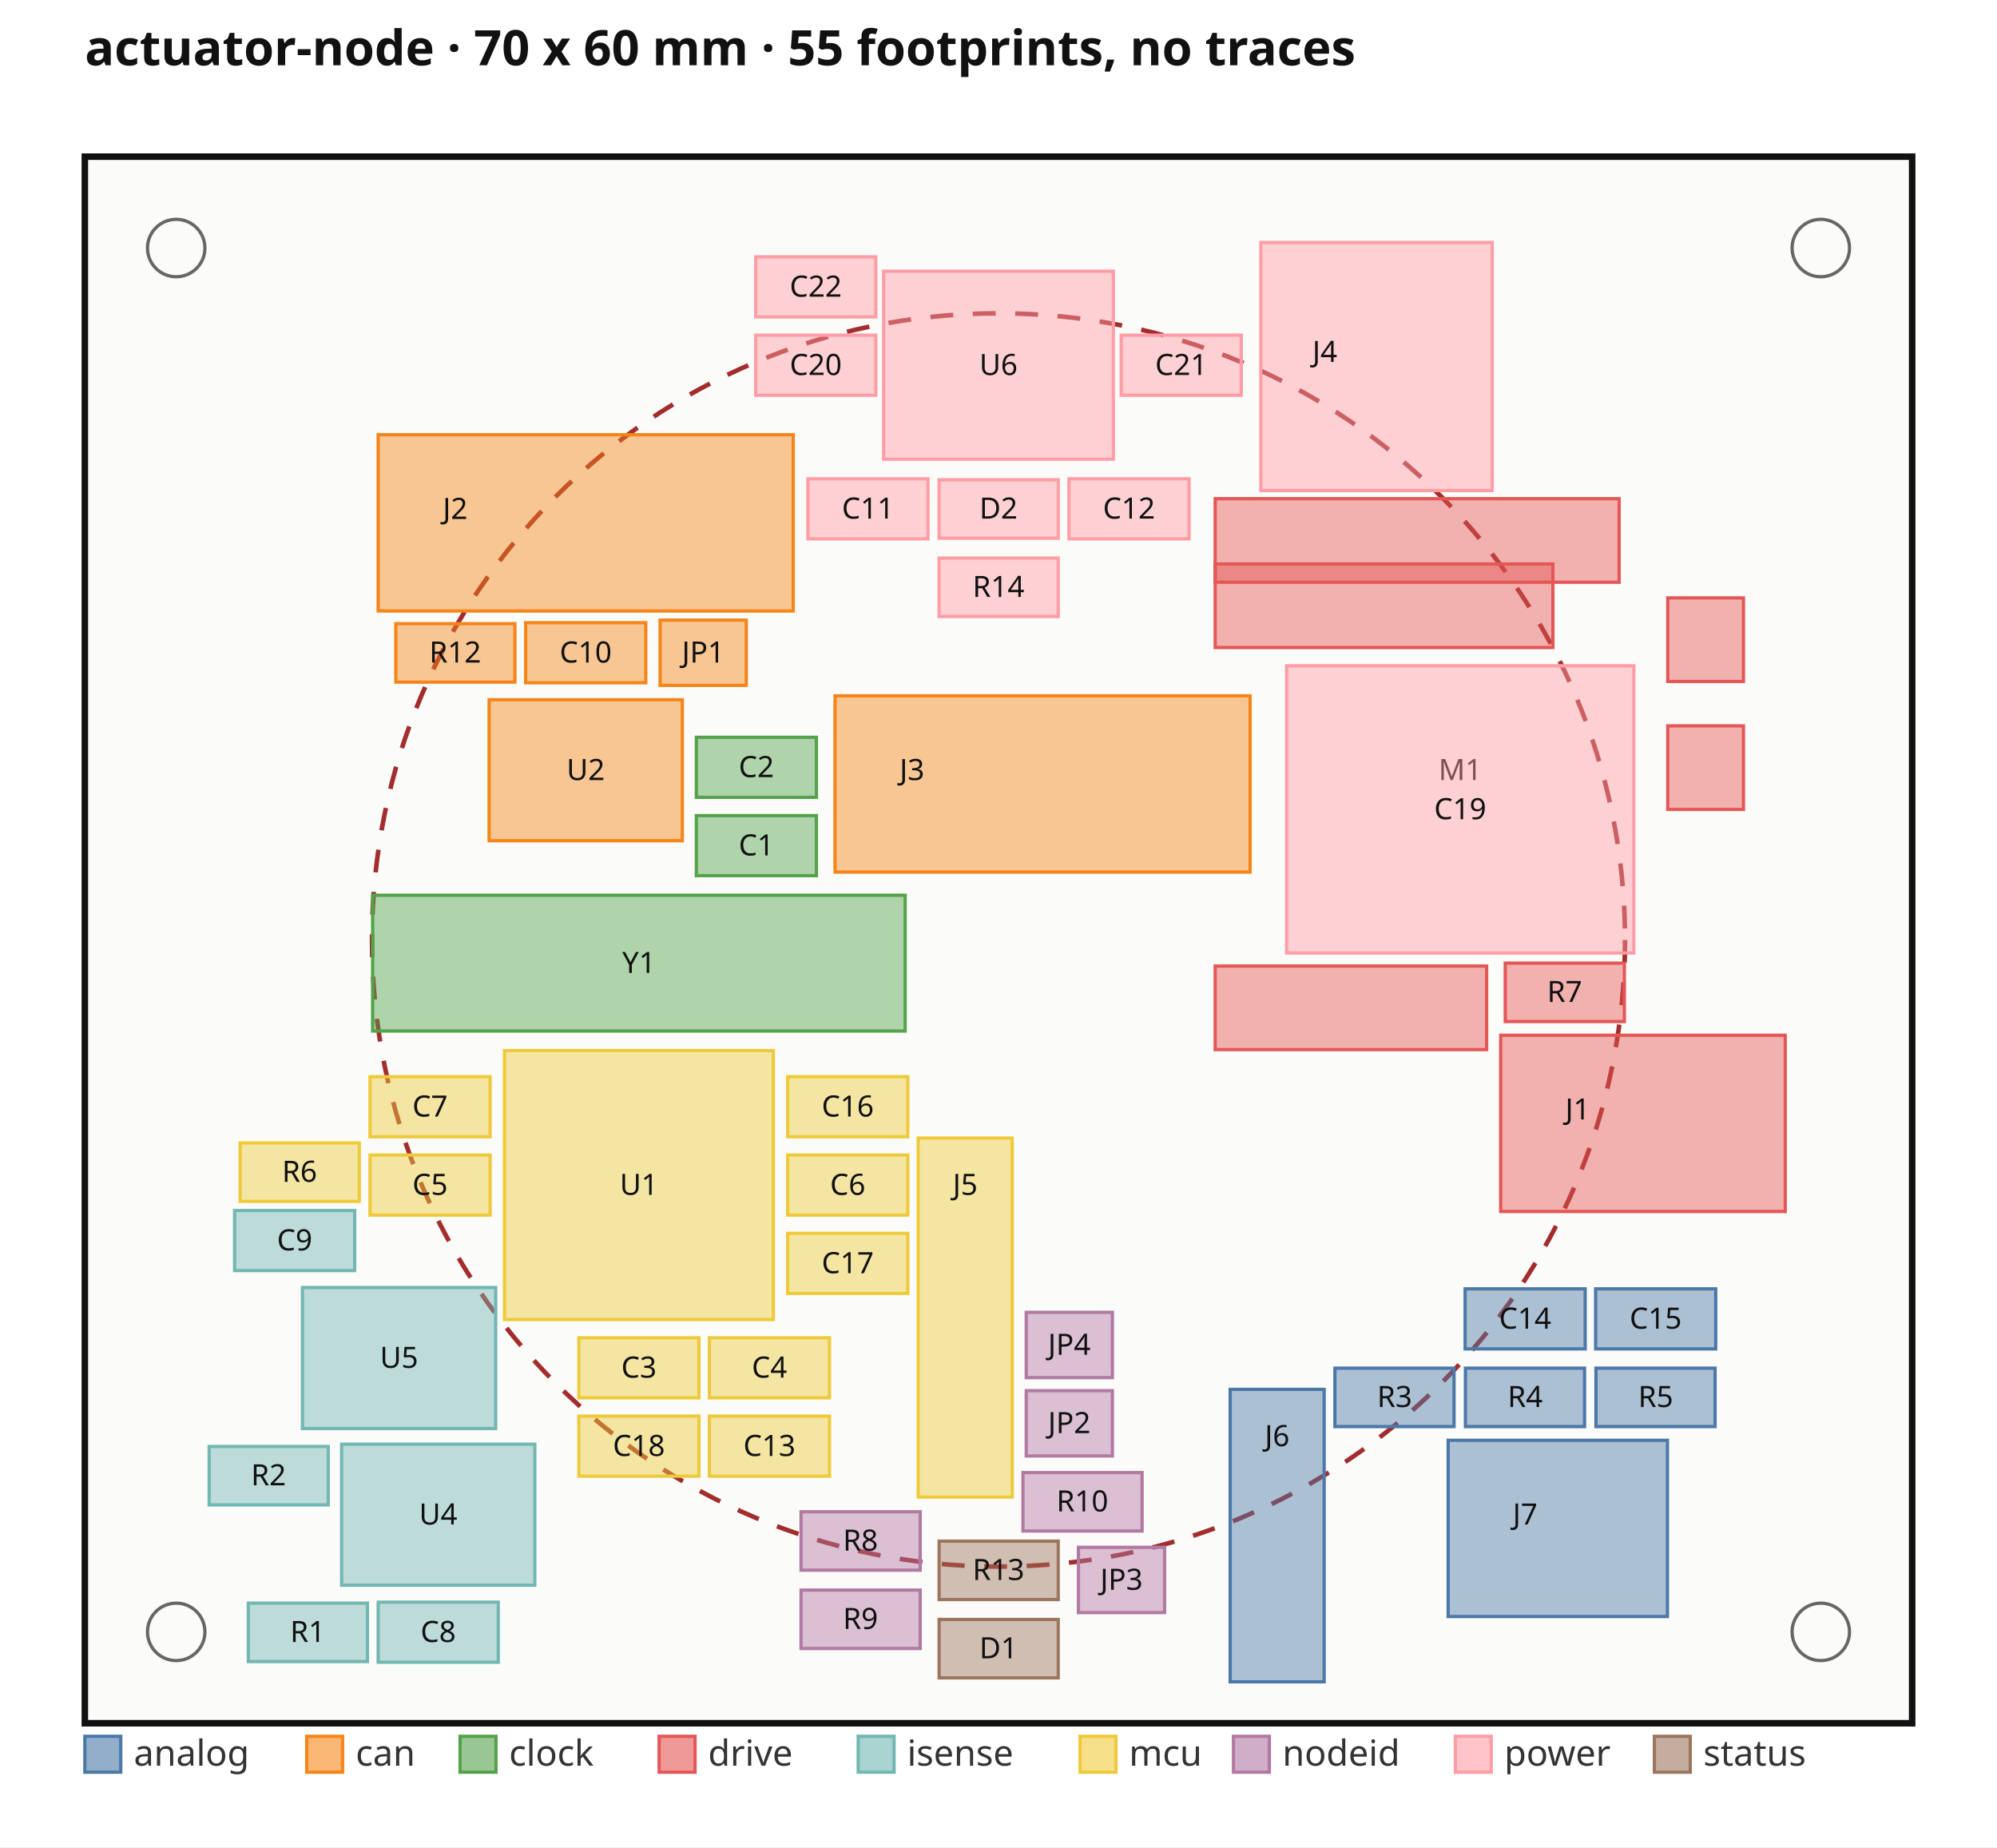
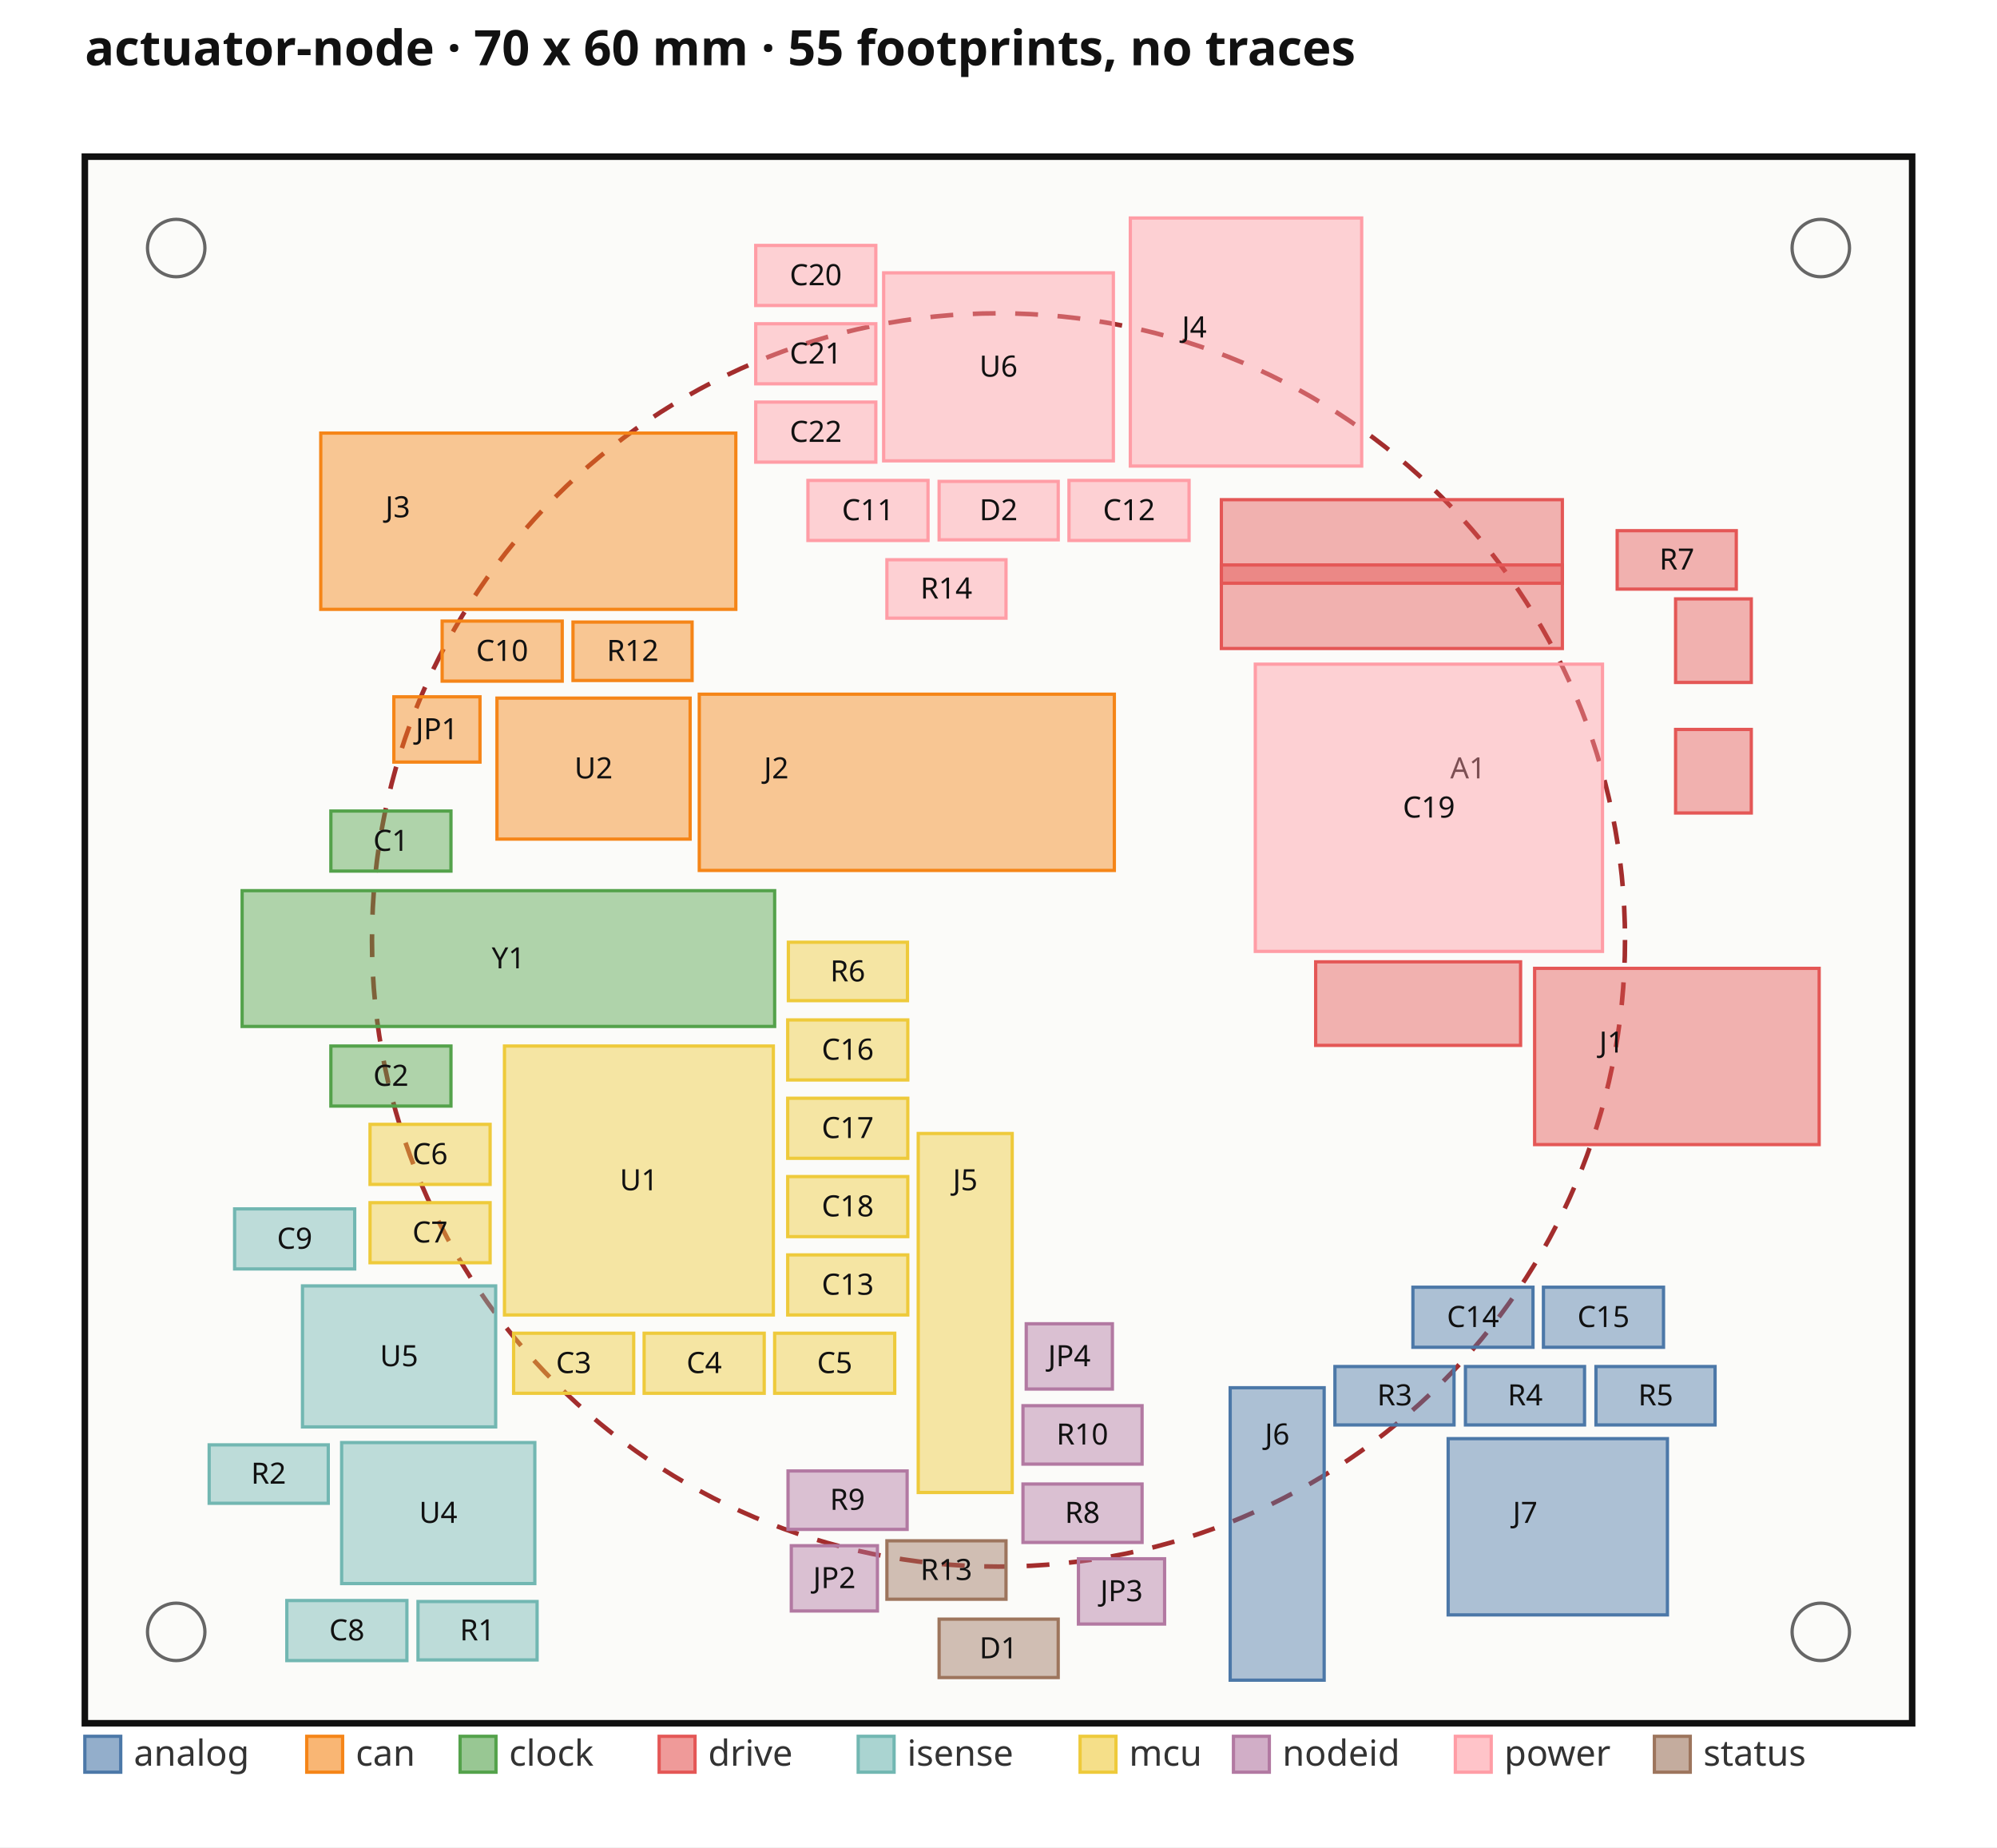
<svg xmlns="http://www.w3.org/2000/svg" width="612" height="566" viewBox="0 0 612 566">
  <rect width="100%" height="100%" fill="#ffffff" />
  <text x="26.0" y="20" font-family="system-ui,sans-serif" font-size="15" font-weight="600" fill="#111">actuator-node · 70 x 60 mm · 55 footprints, no traces</text>
  <g transform="translate(26.0,48.0)">
    <rect x="0" y="0" width="560.0" height="480.0" fill="#FBFBF9" stroke="#111" stroke-width="2" />
    <circle cx="280.0" cy="240.0" r="192.0" fill="none" stroke="#A32D2D" stroke-width="1.4" stroke-dasharray="7 6" />
    <circle cx="28.0" cy="28.0" r="8.8" fill="none" stroke="#666" />
    <circle cx="532.0" cy="28.0" r="8.8" fill="none" stroke="#666" />
    <circle cx="28.0" cy="452.0" r="8.8" fill="none" stroke="#666" />
    <circle cx="532.0" cy="452.0" r="8.8" fill="none" stroke="#666" />
-     <rect x="128.6" y="273.9" width="82.4" height="82.4" fill="#EECA3B" fill-opacity="0.45" stroke="#EECA3B" stroke-width="1" />
-     <text x="169.8" y="318.1" text-anchor="middle" font-family="system-ui,sans-serif" font-size="9" fill="#111">U1</text>
-     <rect x="123.9" y="166.4" width="59.2" height="43.2" fill="#F58518" fill-opacity="0.45" stroke="#F58518" stroke-width="1" />
-     <text x="153.5" y="191.0" text-anchor="middle" font-family="system-ui,sans-serif" font-size="9" fill="#111">U2</text>
-     <rect x="78.7" y="394.5" width="59.2" height="43.2" fill="#72B7B2" fill-opacity="0.45" stroke="#72B7B2" stroke-width="1" />
-     <text x="108.3" y="419.1" text-anchor="middle" font-family="system-ui,sans-serif" font-size="9" fill="#111">U4</text>
-     <rect x="66.7" y="346.5" width="59.2" height="43.2" fill="#72B7B2" fill-opacity="0.45" stroke="#72B7B2" stroke-width="1" />
-     <text x="96.3" y="371.1" text-anchor="middle" font-family="system-ui,sans-serif" font-size="9" fill="#111">U5</text>
-     <rect x="244.8" y="35.1" width="70.4" height="57.6" fill="#FF9DA6" fill-opacity="0.45" stroke="#FF9DA6" stroke-width="1" />
-     <text x="280.0" y="66.9" text-anchor="middle" font-family="system-ui,sans-serif" font-size="9" fill="#111">U6</text>
-     <rect x="346.4" y="104.8" width="123.8" height="25.6" fill="#E45756" fill-opacity="0.45" stroke="#E45756" stroke-width="1" />
-     <rect x="346.4" y="124.8" width="103.5" height="25.6" fill="#E45756" fill-opacity="0.45" stroke="#E45756" stroke-width="1" />
-     <rect x="485.1" y="135.2" width="23.2" height="25.6" fill="#E45756" fill-opacity="0.45" stroke="#E45756" stroke-width="1" />
-     <rect x="485.1" y="174.4" width="23.2" height="25.6" fill="#E45756" fill-opacity="0.45" stroke="#E45756" stroke-width="1" />
-     <rect x="346.4" y="248.0" width="83.2" height="25.6" fill="#E45756" fill-opacity="0.45" stroke="#E45756" stroke-width="1" />
-     <text x="421.5" y="191.0" text-anchor="middle" font-family="system-ui,sans-serif" font-size="9" fill="#111">M1</text>
-     <rect x="88.2" y="226.3" width="163.2" height="41.6" fill="#54A24B" fill-opacity="0.45" stroke="#54A24B" stroke-width="1" />
-     <text x="169.8" y="250.1" text-anchor="middle" font-family="system-ui,sans-serif" font-size="9" fill="#111">Y1</text>
-     <rect x="187.4" y="201.9" width="36.8" height="18.4" fill="#54A24B" fill-opacity="0.45" stroke="#54A24B" stroke-width="1" />
-     <text x="205.8" y="214.1" text-anchor="middle" font-family="system-ui,sans-serif" font-size="9" fill="#111">C1</text>
-     <rect x="187.4" y="177.9" width="36.8" height="18.4" fill="#54A24B" fill-opacity="0.45" stroke="#54A24B" stroke-width="1" />
-     <text x="205.8" y="190.1" text-anchor="middle" font-family="system-ui,sans-serif" font-size="9" fill="#111">C2</text>
-     <rect x="50.1" y="443.2" width="36.5" height="17.9" fill="#72B7B2" fill-opacity="0.45" stroke="#72B7B2" stroke-width="1" />
-     <text x="68.3" y="455.1" text-anchor="middle" font-family="system-ui,sans-serif" font-size="9" fill="#111">R1</text>
-     <rect x="38.1" y="395.2" width="36.5" height="17.9" fill="#72B7B2" fill-opacity="0.45" stroke="#72B7B2" stroke-width="1" />
-     <text x="56.3" y="407.1" text-anchor="middle" font-family="system-ui,sans-serif" font-size="9" fill="#111">R2</text>
-     <rect x="383.1" y="371.2" width="36.5" height="17.9" fill="#4C78A8" fill-opacity="0.45" stroke="#4C78A8" stroke-width="1" />
-     <text x="401.4" y="383.1" text-anchor="middle" font-family="system-ui,sans-serif" font-size="9" fill="#111">R3</text>
-     <rect x="423.1" y="371.2" width="36.5" height="17.9" fill="#4C78A8" fill-opacity="0.45" stroke="#4C78A8" stroke-width="1" />
-     <text x="441.4" y="383.1" text-anchor="middle" font-family="system-ui,sans-serif" font-size="9" fill="#111">R4</text>
-     <rect x="463.1" y="371.2" width="36.5" height="17.9" fill="#4C78A8" fill-opacity="0.45" stroke="#4C78A8" stroke-width="1" />
-     <text x="481.4" y="383.1" text-anchor="middle" font-family="system-ui,sans-serif" font-size="9" fill="#111">R5</text>
-     <rect x="47.6" y="302.2" width="36.5" height="17.9" fill="#EECA3B" fill-opacity="0.45" stroke="#EECA3B" stroke-width="1" />
-     <text x="65.8" y="314.1" text-anchor="middle" font-family="system-ui,sans-serif" font-size="9" fill="#111">R6</text>
-     <rect x="435.3" y="247.1" width="36.5" height="17.9" fill="#E45756" fill-opacity="0.45" stroke="#E45756" stroke-width="1" />
-     <text x="453.5" y="259.0" text-anchor="middle" font-family="system-ui,sans-serif" font-size="9" fill="#111">R7</text>
-     <rect x="219.5" y="415.2" width="36.5" height="17.9" fill="#B279A2" fill-opacity="0.45" stroke="#B279A2" stroke-width="1" />
-     <text x="237.7" y="427.1" text-anchor="middle" font-family="system-ui,sans-serif" font-size="9" fill="#111">R8</text>
-     <rect x="219.5" y="439.2" width="36.5" height="17.9" fill="#B279A2" fill-opacity="0.45" stroke="#B279A2" stroke-width="1" />
-     <text x="237.7" y="451.1" text-anchor="middle" font-family="system-ui,sans-serif" font-size="9" fill="#111">R9</text>
-     <rect x="287.5" y="403.2" width="36.5" height="17.9" fill="#B279A2" fill-opacity="0.45" stroke="#B279A2" stroke-width="1" />
-     <text x="305.7" y="415.1" text-anchor="middle" font-family="system-ui,sans-serif" font-size="9" fill="#111">R10</text>
-     <rect x="95.3" y="143.1" width="36.5" height="17.9" fill="#F58518" fill-opacity="0.45" stroke="#F58518" stroke-width="1" />
-     <text x="113.5" y="155.0" text-anchor="middle" font-family="system-ui,sans-serif" font-size="9" fill="#111">R12</text>
-     <rect x="261.8" y="424.2" width="36.5" height="17.9" fill="#9D755D" fill-opacity="0.45" stroke="#9D755D" stroke-width="1" />
-     <text x="280.0" y="436.1" text-anchor="middle" font-family="system-ui,sans-serif" font-size="9" fill="#111">R13</text>
-     <rect x="261.8" y="448.2" width="36.5" height="17.9" fill="#9D755D" fill-opacity="0.45" stroke="#9D755D" stroke-width="1" />
+     <rect x="128.6" y="272.5" width="82.4" height="82.4" fill="#EECA3B" fill-opacity="0.45" stroke="#EECA3B" stroke-width="1" />
+     <text x="169.8" y="316.7" text-anchor="middle" font-family="system-ui,sans-serif" font-size="9" fill="#111">U1</text>
+     <rect x="126.3" y="165.9" width="59.2" height="43.2" fill="#F58518" fill-opacity="0.45" stroke="#F58518" stroke-width="1" />
+     <text x="155.9" y="190.5" text-anchor="middle" font-family="system-ui,sans-serif" font-size="9" fill="#111">U2</text>
+     <rect x="78.7" y="394.0" width="59.2" height="43.2" fill="#72B7B2" fill-opacity="0.45" stroke="#72B7B2" stroke-width="1" />
+     <text x="108.3" y="418.6" text-anchor="middle" font-family="system-ui,sans-serif" font-size="9" fill="#111">U4</text>
+     <rect x="66.7" y="346.0" width="59.2" height="43.2" fill="#72B7B2" fill-opacity="0.45" stroke="#72B7B2" stroke-width="1" />
+     <text x="96.3" y="370.6" text-anchor="middle" font-family="system-ui,sans-serif" font-size="9" fill="#111">U5</text>
+     <rect x="244.8" y="35.6" width="70.4" height="57.6" fill="#FF9DA6" fill-opacity="0.45" stroke="#FF9DA6" stroke-width="1" />
+     <text x="280.0" y="67.4" text-anchor="middle" font-family="system-ui,sans-serif" font-size="9" fill="#111">U6</text>
+     <rect x="348.3" y="105.1" width="104.5" height="25.6" fill="#E45756" fill-opacity="0.45" stroke="#E45756" stroke-width="1" />
+     <rect x="348.3" y="125.1" width="104.5" height="25.6" fill="#E45756" fill-opacity="0.45" stroke="#E45756" stroke-width="1" />
+     <rect x="487.5" y="135.5" width="23.2" height="25.6" fill="#E45756" fill-opacity="0.45" stroke="#E45756" stroke-width="1" />
+     <rect x="487.5" y="175.5" width="23.2" height="25.6" fill="#E45756" fill-opacity="0.45" stroke="#E45756" stroke-width="1" />
+     <rect x="377.2" y="246.7" width="62.8" height="25.6" fill="#E45756" fill-opacity="0.45" stroke="#E45756" stroke-width="1" />
+     <text x="423.9" y="190.5" text-anchor="middle" font-family="system-ui,sans-serif" font-size="9" fill="#111">A1</text>
+     <rect x="48.2" y="224.9" width="163.2" height="41.6" fill="#54A24B" fill-opacity="0.45" stroke="#54A24B" stroke-width="1" />
+     <text x="129.8" y="248.7" text-anchor="middle" font-family="system-ui,sans-serif" font-size="9" fill="#111">Y1</text>
+     <rect x="75.4" y="200.5" width="36.8" height="18.4" fill="#54A24B" fill-opacity="0.45" stroke="#54A24B" stroke-width="1" />
+     <text x="93.8" y="212.7" text-anchor="middle" font-family="system-ui,sans-serif" font-size="9" fill="#111">C1</text>
+     <rect x="75.4" y="272.5" width="36.8" height="18.4" fill="#54A24B" fill-opacity="0.45" stroke="#54A24B" stroke-width="1" />
+     <text x="93.8" y="284.7" text-anchor="middle" font-family="system-ui,sans-serif" font-size="9" fill="#111">C2</text>
+     <rect x="102.1" y="442.7" width="36.5" height="17.9" fill="#72B7B2" fill-opacity="0.45" stroke="#72B7B2" stroke-width="1" />
+     <text x="120.3" y="454.6" text-anchor="middle" font-family="system-ui,sans-serif" font-size="9" fill="#111">R1</text>
+     <rect x="38.1" y="394.7" width="36.5" height="17.9" fill="#72B7B2" fill-opacity="0.45" stroke="#72B7B2" stroke-width="1" />
+     <text x="56.3" y="406.6" text-anchor="middle" font-family="system-ui,sans-serif" font-size="9" fill="#111">R2</text>
+     <rect x="383.1" y="370.7" width="36.5" height="17.9" fill="#4C78A8" fill-opacity="0.45" stroke="#4C78A8" stroke-width="1" />
+     <text x="401.4" y="382.6" text-anchor="middle" font-family="system-ui,sans-serif" font-size="9" fill="#111">R3</text>
+     <rect x="423.1" y="370.7" width="36.5" height="17.9" fill="#4C78A8" fill-opacity="0.45" stroke="#4C78A8" stroke-width="1" />
+     <text x="441.4" y="382.6" text-anchor="middle" font-family="system-ui,sans-serif" font-size="9" fill="#111">R4</text>
+     <rect x="463.1" y="370.7" width="36.5" height="17.9" fill="#4C78A8" fill-opacity="0.45" stroke="#4C78A8" stroke-width="1" />
+     <text x="481.4" y="382.6" text-anchor="middle" font-family="system-ui,sans-serif" font-size="9" fill="#111">R5</text>
+     <rect x="215.6" y="240.7" width="36.5" height="17.9" fill="#EECA3B" fill-opacity="0.45" stroke="#EECA3B" stroke-width="1" />
+     <text x="233.8" y="252.7" text-anchor="middle" font-family="system-ui,sans-serif" font-size="9" fill="#111">R6</text>
+     <rect x="469.6" y="114.6" width="36.5" height="17.9" fill="#E45756" fill-opacity="0.45" stroke="#E45756" stroke-width="1" />
+     <text x="487.9" y="126.5" text-anchor="middle" font-family="system-ui,sans-serif" font-size="9" fill="#111">R7</text>
+     <rect x="287.5" y="406.7" width="36.5" height="17.9" fill="#B279A2" fill-opacity="0.45" stroke="#B279A2" stroke-width="1" />
+     <text x="305.7" y="418.6" text-anchor="middle" font-family="system-ui,sans-serif" font-size="9" fill="#111">R8</text>
+     <rect x="215.5" y="402.7" width="36.5" height="17.9" fill="#B279A2" fill-opacity="0.45" stroke="#B279A2" stroke-width="1" />
+     <text x="233.7" y="414.6" text-anchor="middle" font-family="system-ui,sans-serif" font-size="9" fill="#111">R9</text>
+     <rect x="287.5" y="382.7" width="36.5" height="17.9" fill="#B279A2" fill-opacity="0.45" stroke="#B279A2" stroke-width="1" />
+     <text x="305.7" y="394.6" text-anchor="middle" font-family="system-ui,sans-serif" font-size="9" fill="#111">R10</text>
+     <rect x="149.6" y="142.6" width="36.5" height="17.9" fill="#F58518" fill-opacity="0.45" stroke="#F58518" stroke-width="1" />
+     <text x="167.9" y="154.5" text-anchor="middle" font-family="system-ui,sans-serif" font-size="9" fill="#111">R12</text>
+     <rect x="245.8" y="424.1" width="36.5" height="17.9" fill="#9D755D" fill-opacity="0.45" stroke="#9D755D" stroke-width="1" />
+     <text x="264.0" y="436.1" text-anchor="middle" font-family="system-ui,sans-serif" font-size="9" fill="#111">R13</text>
+     <rect x="261.8" y="448.1" width="36.5" height="17.9" fill="#9D755D" fill-opacity="0.45" stroke="#9D755D" stroke-width="1" />
    <text x="280.0" y="460.1" text-anchor="middle" font-family="system-ui,sans-serif" font-size="9" fill="#111">D1</text>
-     <rect x="261.8" y="99.0" width="36.5" height="17.9" fill="#FF9DA6" fill-opacity="0.45" stroke="#FF9DA6" stroke-width="1" />
-     <text x="280.0" y="110.9" text-anchor="middle" font-family="system-ui,sans-serif" font-size="9" fill="#111">D2</text>
-     <rect x="261.8" y="123.0" width="36.5" height="17.9" fill="#FF9DA6" fill-opacity="0.45" stroke="#FF9DA6" stroke-width="1" />
-     <text x="280.0" y="134.9" text-anchor="middle" font-family="system-ui,sans-serif" font-size="9" fill="#111">R14</text>
-     <rect x="176.3" y="142.0" width="26.4" height="20.0" fill="#F58518" fill-opacity="0.45" stroke="#F58518" stroke-width="1" />
-     <text x="189.5" y="155.0" text-anchor="middle" font-family="system-ui,sans-serif" font-size="9" fill="#111">JP1</text>
-     <rect x="288.5" y="378.1" width="26.4" height="20.0" fill="#B279A2" fill-opacity="0.45" stroke="#B279A2" stroke-width="1" />
-     <text x="301.7" y="391.1" text-anchor="middle" font-family="system-ui,sans-serif" font-size="9" fill="#111">JP2</text>
-     <rect x="304.5" y="426.1" width="26.4" height="20.0" fill="#B279A2" fill-opacity="0.45" stroke="#B279A2" stroke-width="1" />
-     <text x="317.7" y="439.1" text-anchor="middle" font-family="system-ui,sans-serif" font-size="9" fill="#111">JP3</text>
-     <rect x="288.5" y="354.1" width="26.4" height="20.0" fill="#B279A2" fill-opacity="0.45" stroke="#B279A2" stroke-width="1" />
-     <text x="301.7" y="367.1" text-anchor="middle" font-family="system-ui,sans-serif" font-size="9" fill="#111">JP4</text>
-     <rect x="368.3" y="156.0" width="106.4" height="88.0" fill="#FF9DA6" fill-opacity="0.45" stroke="#FF9DA6" stroke-width="1" />
-     <text x="421.5" y="203.0" text-anchor="middle" font-family="system-ui,sans-serif" font-size="9" fill="#111">C19</text>
-     <rect x="205.6" y="54.7" width="36.8" height="18.4" fill="#FF9DA6" fill-opacity="0.45" stroke="#FF9DA6" stroke-width="1" />
-     <text x="224.0" y="66.9" text-anchor="middle" font-family="system-ui,sans-serif" font-size="9" fill="#111">C20</text>
-     <rect x="317.6" y="54.7" width="36.8" height="18.4" fill="#FF9DA6" fill-opacity="0.45" stroke="#FF9DA6" stroke-width="1" />
-     <text x="336.0" y="66.9" text-anchor="middle" font-family="system-ui,sans-serif" font-size="9" fill="#111">C21</text>
-     <rect x="205.6" y="30.7" width="36.8" height="18.4" fill="#FF9DA6" fill-opacity="0.45" stroke="#FF9DA6" stroke-width="1" />
-     <text x="224.0" y="42.9" text-anchor="middle" font-family="system-ui,sans-serif" font-size="9" fill="#111">C22</text>
-     <rect x="215.4" y="329.9" width="36.8" height="18.4" fill="#EECA3B" fill-opacity="0.45" stroke="#EECA3B" stroke-width="1" />
-     <text x="233.8" y="342.1" text-anchor="middle" font-family="system-ui,sans-serif" font-size="9" fill="#111">C17</text>
-     <rect x="151.4" y="385.9" width="36.8" height="18.4" fill="#EECA3B" fill-opacity="0.45" stroke="#EECA3B" stroke-width="1" />
-     <text x="169.8" y="398.1" text-anchor="middle" font-family="system-ui,sans-serif" font-size="9" fill="#111">C18</text>
-     <rect x="151.4" y="361.9" width="36.8" height="18.4" fill="#EECA3B" fill-opacity="0.45" stroke="#EECA3B" stroke-width="1" />
-     <text x="169.8" y="374.1" text-anchor="middle" font-family="system-ui,sans-serif" font-size="9" fill="#111">C3</text>
-     <rect x="191.4" y="361.9" width="36.8" height="18.4" fill="#EECA3B" fill-opacity="0.45" stroke="#EECA3B" stroke-width="1" />
-     <text x="209.8" y="374.1" text-anchor="middle" font-family="system-ui,sans-serif" font-size="9" fill="#111">C4</text>
-     <rect x="87.4" y="305.9" width="36.8" height="18.4" fill="#EECA3B" fill-opacity="0.45" stroke="#EECA3B" stroke-width="1" />
-     <text x="105.8" y="318.1" text-anchor="middle" font-family="system-ui,sans-serif" font-size="9" fill="#111">C5</text>
-     <rect x="215.4" y="305.9" width="36.8" height="18.4" fill="#EECA3B" fill-opacity="0.45" stroke="#EECA3B" stroke-width="1" />
-     <text x="233.8" y="318.1" text-anchor="middle" font-family="system-ui,sans-serif" font-size="9" fill="#111">C6</text>
-     <rect x="87.4" y="281.9" width="36.8" height="18.4" fill="#EECA3B" fill-opacity="0.45" stroke="#EECA3B" stroke-width="1" />
-     <text x="105.8" y="294.1" text-anchor="middle" font-family="system-ui,sans-serif" font-size="9" fill="#111">C7</text>
-     <rect x="89.9" y="442.9" width="36.8" height="18.4" fill="#72B7B2" fill-opacity="0.45" stroke="#72B7B2" stroke-width="1" />
-     <text x="108.3" y="455.1" text-anchor="middle" font-family="system-ui,sans-serif" font-size="9" fill="#111">C8</text>
-     <rect x="45.9" y="322.9" width="36.8" height="18.4" fill="#72B7B2" fill-opacity="0.45" stroke="#72B7B2" stroke-width="1" />
-     <text x="64.3" y="335.1" text-anchor="middle" font-family="system-ui,sans-serif" font-size="9" fill="#111">C9</text>
-     <rect x="135.1" y="142.8" width="36.8" height="18.4" fill="#F58518" fill-opacity="0.45" stroke="#F58518" stroke-width="1" />
-     <text x="153.5" y="155.0" text-anchor="middle" font-family="system-ui,sans-serif" font-size="9" fill="#111">C10</text>
-     <rect x="221.6" y="98.7" width="36.8" height="18.4" fill="#FF9DA6" fill-opacity="0.45" stroke="#FF9DA6" stroke-width="1" />
-     <text x="240.0" y="110.9" text-anchor="middle" font-family="system-ui,sans-serif" font-size="9" fill="#111">C11</text>
-     <rect x="301.6" y="98.7" width="36.8" height="18.4" fill="#FF9DA6" fill-opacity="0.45" stroke="#FF9DA6" stroke-width="1" />
-     <text x="320.0" y="110.9" text-anchor="middle" font-family="system-ui,sans-serif" font-size="9" fill="#111">C12</text>
-     <rect x="191.4" y="385.9" width="36.8" height="18.4" fill="#EECA3B" fill-opacity="0.45" stroke="#EECA3B" stroke-width="1" />
-     <text x="209.8" y="398.1" text-anchor="middle" font-family="system-ui,sans-serif" font-size="9" fill="#111">C13</text>
-     <rect x="423.0" y="346.9" width="36.8" height="18.4" fill="#4C78A8" fill-opacity="0.45" stroke="#4C78A8" stroke-width="1" />
-     <text x="441.4" y="359.1" text-anchor="middle" font-family="system-ui,sans-serif" font-size="9" fill="#111">C14</text>
-     <rect x="463.0" y="346.9" width="36.8" height="18.4" fill="#4C78A8" fill-opacity="0.45" stroke="#4C78A8" stroke-width="1" />
-     <text x="481.4" y="359.1" text-anchor="middle" font-family="system-ui,sans-serif" font-size="9" fill="#111">C15</text>
-     <rect x="215.4" y="281.9" width="36.8" height="18.4" fill="#EECA3B" fill-opacity="0.45" stroke="#EECA3B" stroke-width="1" />
-     <text x="233.8" y="294.1" text-anchor="middle" font-family="system-ui,sans-serif" font-size="9" fill="#111">C16</text>
-     <rect x="433.9" y="269.2" width="87.2" height="54.0" fill="#E45756" fill-opacity="0.45" stroke="#E45756" stroke-width="1" />
-     <text x="457.5" y="295.0" text-anchor="middle" font-family="system-ui,sans-serif" font-size="9" fill="#111">J1</text>
-     <rect x="89.9" y="85.2" width="127.2" height="54.0" fill="#F58518" fill-opacity="0.45" stroke="#F58518" stroke-width="1" />
-     <text x="113.5" y="111.0" text-anchor="middle" font-family="system-ui,sans-serif" font-size="9" fill="#111">J2</text>
-     <rect x="229.9" y="165.2" width="127.2" height="54.0" fill="#F58518" fill-opacity="0.45" stroke="#F58518" stroke-width="1" />
-     <text x="253.5" y="191.0" text-anchor="middle" font-family="system-ui,sans-serif" font-size="9" fill="#111">J3</text>
-     <rect x="360.4" y="26.3" width="70.9" height="76.0" fill="#FF9DA6" fill-opacity="0.45" stroke="#FF9DA6" stroke-width="1" />
-     <text x="380.0" y="62.9" text-anchor="middle" font-family="system-ui,sans-serif" font-size="9" fill="#111">J4</text>
-     <rect x="255.4" y="300.7" width="28.8" height="110.0" fill="#EECA3B" fill-opacity="0.45" stroke="#EECA3B" stroke-width="1" />
-     <text x="269.8" y="318.1" text-anchor="middle" font-family="system-ui,sans-serif" font-size="9" fill="#111">J5</text>
-     <rect x="351.0" y="377.7" width="28.8" height="89.6" fill="#4C78A8" fill-opacity="0.45" stroke="#4C78A8" stroke-width="1" />
-     <text x="365.4" y="395.1" text-anchor="middle" font-family="system-ui,sans-serif" font-size="9" fill="#111">J6</text>
-     <rect x="417.8" y="393.3" width="67.2" height="54.0" fill="#4C78A8" fill-opacity="0.45" stroke="#4C78A8" stroke-width="1" />
-     <text x="441.4" y="419.1" text-anchor="middle" font-family="system-ui,sans-serif" font-size="9" fill="#111">J7</text>
+     <rect x="261.8" y="99.5" width="36.5" height="17.9" fill="#FF9DA6" fill-opacity="0.45" stroke="#FF9DA6" stroke-width="1" />
+     <text x="280.0" y="111.4" text-anchor="middle" font-family="system-ui,sans-serif" font-size="9" fill="#111">D2</text>
+     <rect x="245.8" y="123.5" width="36.5" height="17.9" fill="#FF9DA6" fill-opacity="0.45" stroke="#FF9DA6" stroke-width="1" />
+     <text x="264.0" y="135.4" text-anchor="middle" font-family="system-ui,sans-serif" font-size="9" fill="#111">R14</text>
+     <rect x="94.7" y="165.5" width="26.4" height="20.0" fill="#F58518" fill-opacity="0.45" stroke="#F58518" stroke-width="1" />
+     <text x="107.9" y="178.5" text-anchor="middle" font-family="system-ui,sans-serif" font-size="9" fill="#111">JP1</text>
+     <rect x="216.5" y="425.6" width="26.4" height="20.0" fill="#B279A2" fill-opacity="0.45" stroke="#B279A2" stroke-width="1" />
+     <text x="229.7" y="438.6" text-anchor="middle" font-family="system-ui,sans-serif" font-size="9" fill="#111">JP2</text>
+     <rect x="304.5" y="429.6" width="26.4" height="20.0" fill="#B279A2" fill-opacity="0.45" stroke="#B279A2" stroke-width="1" />
+     <text x="317.7" y="442.6" text-anchor="middle" font-family="system-ui,sans-serif" font-size="9" fill="#111">JP3</text>
+     <rect x="288.5" y="357.6" width="26.4" height="20.0" fill="#B279A2" fill-opacity="0.45" stroke="#B279A2" stroke-width="1" />
+     <text x="301.7" y="370.6" text-anchor="middle" font-family="system-ui,sans-serif" font-size="9" fill="#111">JP4</text>
+     <rect x="358.7" y="155.5" width="106.4" height="88.0" fill="#FF9DA6" fill-opacity="0.45" stroke="#FF9DA6" stroke-width="1" />
+     <text x="411.9" y="202.5" text-anchor="middle" font-family="system-ui,sans-serif" font-size="9" fill="#111">C19</text>
+     <rect x="205.6" y="27.2" width="36.8" height="18.4" fill="#FF9DA6" fill-opacity="0.45" stroke="#FF9DA6" stroke-width="1" />
+     <text x="224.0" y="39.4" text-anchor="middle" font-family="system-ui,sans-serif" font-size="9" fill="#111">C20</text>
+     <rect x="205.6" y="51.2" width="36.8" height="18.4" fill="#FF9DA6" fill-opacity="0.45" stroke="#FF9DA6" stroke-width="1" />
+     <text x="224.0" y="63.4" text-anchor="middle" font-family="system-ui,sans-serif" font-size="9" fill="#111">C21</text>
+     <rect x="205.6" y="75.2" width="36.8" height="18.4" fill="#FF9DA6" fill-opacity="0.45" stroke="#FF9DA6" stroke-width="1" />
+     <text x="224.0" y="87.4" text-anchor="middle" font-family="system-ui,sans-serif" font-size="9" fill="#111">C22</text>
+     <rect x="215.4" y="288.5" width="36.8" height="18.4" fill="#EECA3B" fill-opacity="0.45" stroke="#EECA3B" stroke-width="1" />
+     <text x="233.8" y="300.7" text-anchor="middle" font-family="system-ui,sans-serif" font-size="9" fill="#111">C17</text>
+     <rect x="215.4" y="312.5" width="36.8" height="18.4" fill="#EECA3B" fill-opacity="0.45" stroke="#EECA3B" stroke-width="1" />
+     <text x="233.8" y="324.7" text-anchor="middle" font-family="system-ui,sans-serif" font-size="9" fill="#111">C18</text>
+     <rect x="131.4" y="360.5" width="36.8" height="18.4" fill="#EECA3B" fill-opacity="0.45" stroke="#EECA3B" stroke-width="1" />
+     <text x="149.8" y="372.7" text-anchor="middle" font-family="system-ui,sans-serif" font-size="9" fill="#111">C3</text>
+     <rect x="171.4" y="360.5" width="36.8" height="18.4" fill="#EECA3B" fill-opacity="0.45" stroke="#EECA3B" stroke-width="1" />
+     <text x="189.8" y="372.7" text-anchor="middle" font-family="system-ui,sans-serif" font-size="9" fill="#111">C4</text>
+     <rect x="211.4" y="360.5" width="36.8" height="18.4" fill="#EECA3B" fill-opacity="0.45" stroke="#EECA3B" stroke-width="1" />
+     <text x="229.8" y="372.7" text-anchor="middle" font-family="system-ui,sans-serif" font-size="9" fill="#111">C5</text>
+     <rect x="87.4" y="296.5" width="36.8" height="18.4" fill="#EECA3B" fill-opacity="0.45" stroke="#EECA3B" stroke-width="1" />
+     <text x="105.8" y="308.7" text-anchor="middle" font-family="system-ui,sans-serif" font-size="9" fill="#111">C6</text>
+     <rect x="87.4" y="320.5" width="36.8" height="18.4" fill="#EECA3B" fill-opacity="0.45" stroke="#EECA3B" stroke-width="1" />
+     <text x="105.8" y="332.7" text-anchor="middle" font-family="system-ui,sans-serif" font-size="9" fill="#111">C7</text>
+     <rect x="61.9" y="442.4" width="36.8" height="18.4" fill="#72B7B2" fill-opacity="0.45" stroke="#72B7B2" stroke-width="1" />
+     <text x="80.3" y="454.6" text-anchor="middle" font-family="system-ui,sans-serif" font-size="9" fill="#111">C8</text>
+     <rect x="45.9" y="322.4" width="36.8" height="18.4" fill="#72B7B2" fill-opacity="0.45" stroke="#72B7B2" stroke-width="1" />
+     <text x="64.3" y="334.6" text-anchor="middle" font-family="system-ui,sans-serif" font-size="9" fill="#111">C9</text>
+     <rect x="109.5" y="142.3" width="36.8" height="18.4" fill="#F58518" fill-opacity="0.45" stroke="#F58518" stroke-width="1" />
+     <text x="127.9" y="154.5" text-anchor="middle" font-family="system-ui,sans-serif" font-size="9" fill="#111">C10</text>
+     <rect x="221.6" y="99.2" width="36.8" height="18.4" fill="#FF9DA6" fill-opacity="0.45" stroke="#FF9DA6" stroke-width="1" />
+     <text x="240.0" y="111.4" text-anchor="middle" font-family="system-ui,sans-serif" font-size="9" fill="#111">C11</text>
+     <rect x="301.6" y="99.2" width="36.8" height="18.4" fill="#FF9DA6" fill-opacity="0.45" stroke="#FF9DA6" stroke-width="1" />
+     <text x="320.0" y="111.4" text-anchor="middle" font-family="system-ui,sans-serif" font-size="9" fill="#111">C12</text>
+     <rect x="215.4" y="336.5" width="36.8" height="18.4" fill="#EECA3B" fill-opacity="0.45" stroke="#EECA3B" stroke-width="1" />
+     <text x="233.8" y="348.7" text-anchor="middle" font-family="system-ui,sans-serif" font-size="9" fill="#111">C13</text>
+     <rect x="407.0" y="346.4" width="36.8" height="18.4" fill="#4C78A8" fill-opacity="0.45" stroke="#4C78A8" stroke-width="1" />
+     <text x="425.4" y="358.6" text-anchor="middle" font-family="system-ui,sans-serif" font-size="9" fill="#111">C14</text>
+     <rect x="447.0" y="346.4" width="36.8" height="18.4" fill="#4C78A8" fill-opacity="0.45" stroke="#4C78A8" stroke-width="1" />
+     <text x="465.4" y="358.6" text-anchor="middle" font-family="system-ui,sans-serif" font-size="9" fill="#111">C15</text>
+     <rect x="215.4" y="264.5" width="36.8" height="18.4" fill="#EECA3B" fill-opacity="0.45" stroke="#EECA3B" stroke-width="1" />
+     <text x="233.8" y="276.7" text-anchor="middle" font-family="system-ui,sans-serif" font-size="9" fill="#111">C16</text>
+     <rect x="444.3" y="248.7" width="87.2" height="54.0" fill="#E45756" fill-opacity="0.45" stroke="#E45756" stroke-width="1" />
+     <text x="467.9" y="274.5" text-anchor="middle" font-family="system-ui,sans-serif" font-size="9" fill="#111">J1</text>
+     <rect x="188.3" y="164.7" width="127.2" height="54.0" fill="#F58518" fill-opacity="0.45" stroke="#F58518" stroke-width="1" />
+     <text x="211.9" y="190.5" text-anchor="middle" font-family="system-ui,sans-serif" font-size="9" fill="#111">J2</text>
+     <rect x="72.3" y="84.7" width="127.2" height="54.0" fill="#F58518" fill-opacity="0.45" stroke="#F58518" stroke-width="1" />
+     <text x="95.9" y="110.5" text-anchor="middle" font-family="system-ui,sans-serif" font-size="9" fill="#111">J3</text>
+     <rect x="320.4" y="18.8" width="70.9" height="76.0" fill="#FF9DA6" fill-opacity="0.45" stroke="#FF9DA6" stroke-width="1" />
+     <text x="340.0" y="55.4" text-anchor="middle" font-family="system-ui,sans-serif" font-size="9" fill="#111">J4</text>
+     <rect x="255.4" y="299.3" width="28.8" height="110.0" fill="#EECA3B" fill-opacity="0.45" stroke="#EECA3B" stroke-width="1" />
+     <text x="269.8" y="316.7" text-anchor="middle" font-family="system-ui,sans-serif" font-size="9" fill="#111">J5</text>
+     <rect x="351.0" y="377.2" width="28.8" height="89.6" fill="#4C78A8" fill-opacity="0.45" stroke="#4C78A8" stroke-width="1" />
+     <text x="365.4" y="394.6" text-anchor="middle" font-family="system-ui,sans-serif" font-size="9" fill="#111">J6</text>
+     <rect x="417.8" y="392.8" width="67.2" height="54.0" fill="#4C78A8" fill-opacity="0.45" stroke="#4C78A8" stroke-width="1" />
+     <text x="441.4" y="418.6" text-anchor="middle" font-family="system-ui,sans-serif" font-size="9" fill="#111">J7</text>
  </g>
  <rect x="26.0" y="532.0" width="11" height="11" fill="#4C78A8" fill-opacity="0.6" stroke="#4C78A8" />
  <text x="41.0" y="541.0" font-family="system-ui,sans-serif" font-size="11" fill="#333">analog</text>
  <rect x="94.0" y="532.0" width="11" height="11" fill="#F58518" fill-opacity="0.6" stroke="#F58518" />
  <text x="109.0" y="541.0" font-family="system-ui,sans-serif" font-size="11" fill="#333">can</text>
  <rect x="141.0" y="532.0" width="11" height="11" fill="#54A24B" fill-opacity="0.6" stroke="#54A24B" />
  <text x="156.0" y="541.0" font-family="system-ui,sans-serif" font-size="11" fill="#333">clock</text>
  <rect x="202.0" y="532.0" width="11" height="11" fill="#E45756" fill-opacity="0.6" stroke="#E45756" />
  <text x="217.0" y="541.0" font-family="system-ui,sans-serif" font-size="11" fill="#333">drive</text>
  <rect x="263.0" y="532.0" width="11" height="11" fill="#72B7B2" fill-opacity="0.6" stroke="#72B7B2" />
  <text x="278.0" y="541.0" font-family="system-ui,sans-serif" font-size="11" fill="#333">isense</text>
  <rect x="331.0" y="532.0" width="11" height="11" fill="#EECA3B" fill-opacity="0.6" stroke="#EECA3B" />
  <text x="346.0" y="541.0" font-family="system-ui,sans-serif" font-size="11" fill="#333">mcu</text>
  <rect x="378.0" y="532.0" width="11" height="11" fill="#B279A2" fill-opacity="0.6" stroke="#B279A2" />
  <text x="393.0" y="541.0" font-family="system-ui,sans-serif" font-size="11" fill="#333">nodeid</text>
  <rect x="446.0" y="532.0" width="11" height="11" fill="#FF9DA6" fill-opacity="0.6" stroke="#FF9DA6" />
  <text x="461.0" y="541.0" font-family="system-ui,sans-serif" font-size="11" fill="#333">power</text>
  <rect x="507.0" y="532.0" width="11" height="11" fill="#9D755D" fill-opacity="0.6" stroke="#9D755D" />
  <text x="522.0" y="541.0" font-family="system-ui,sans-serif" font-size="11" fill="#333">status</text>
</svg>
